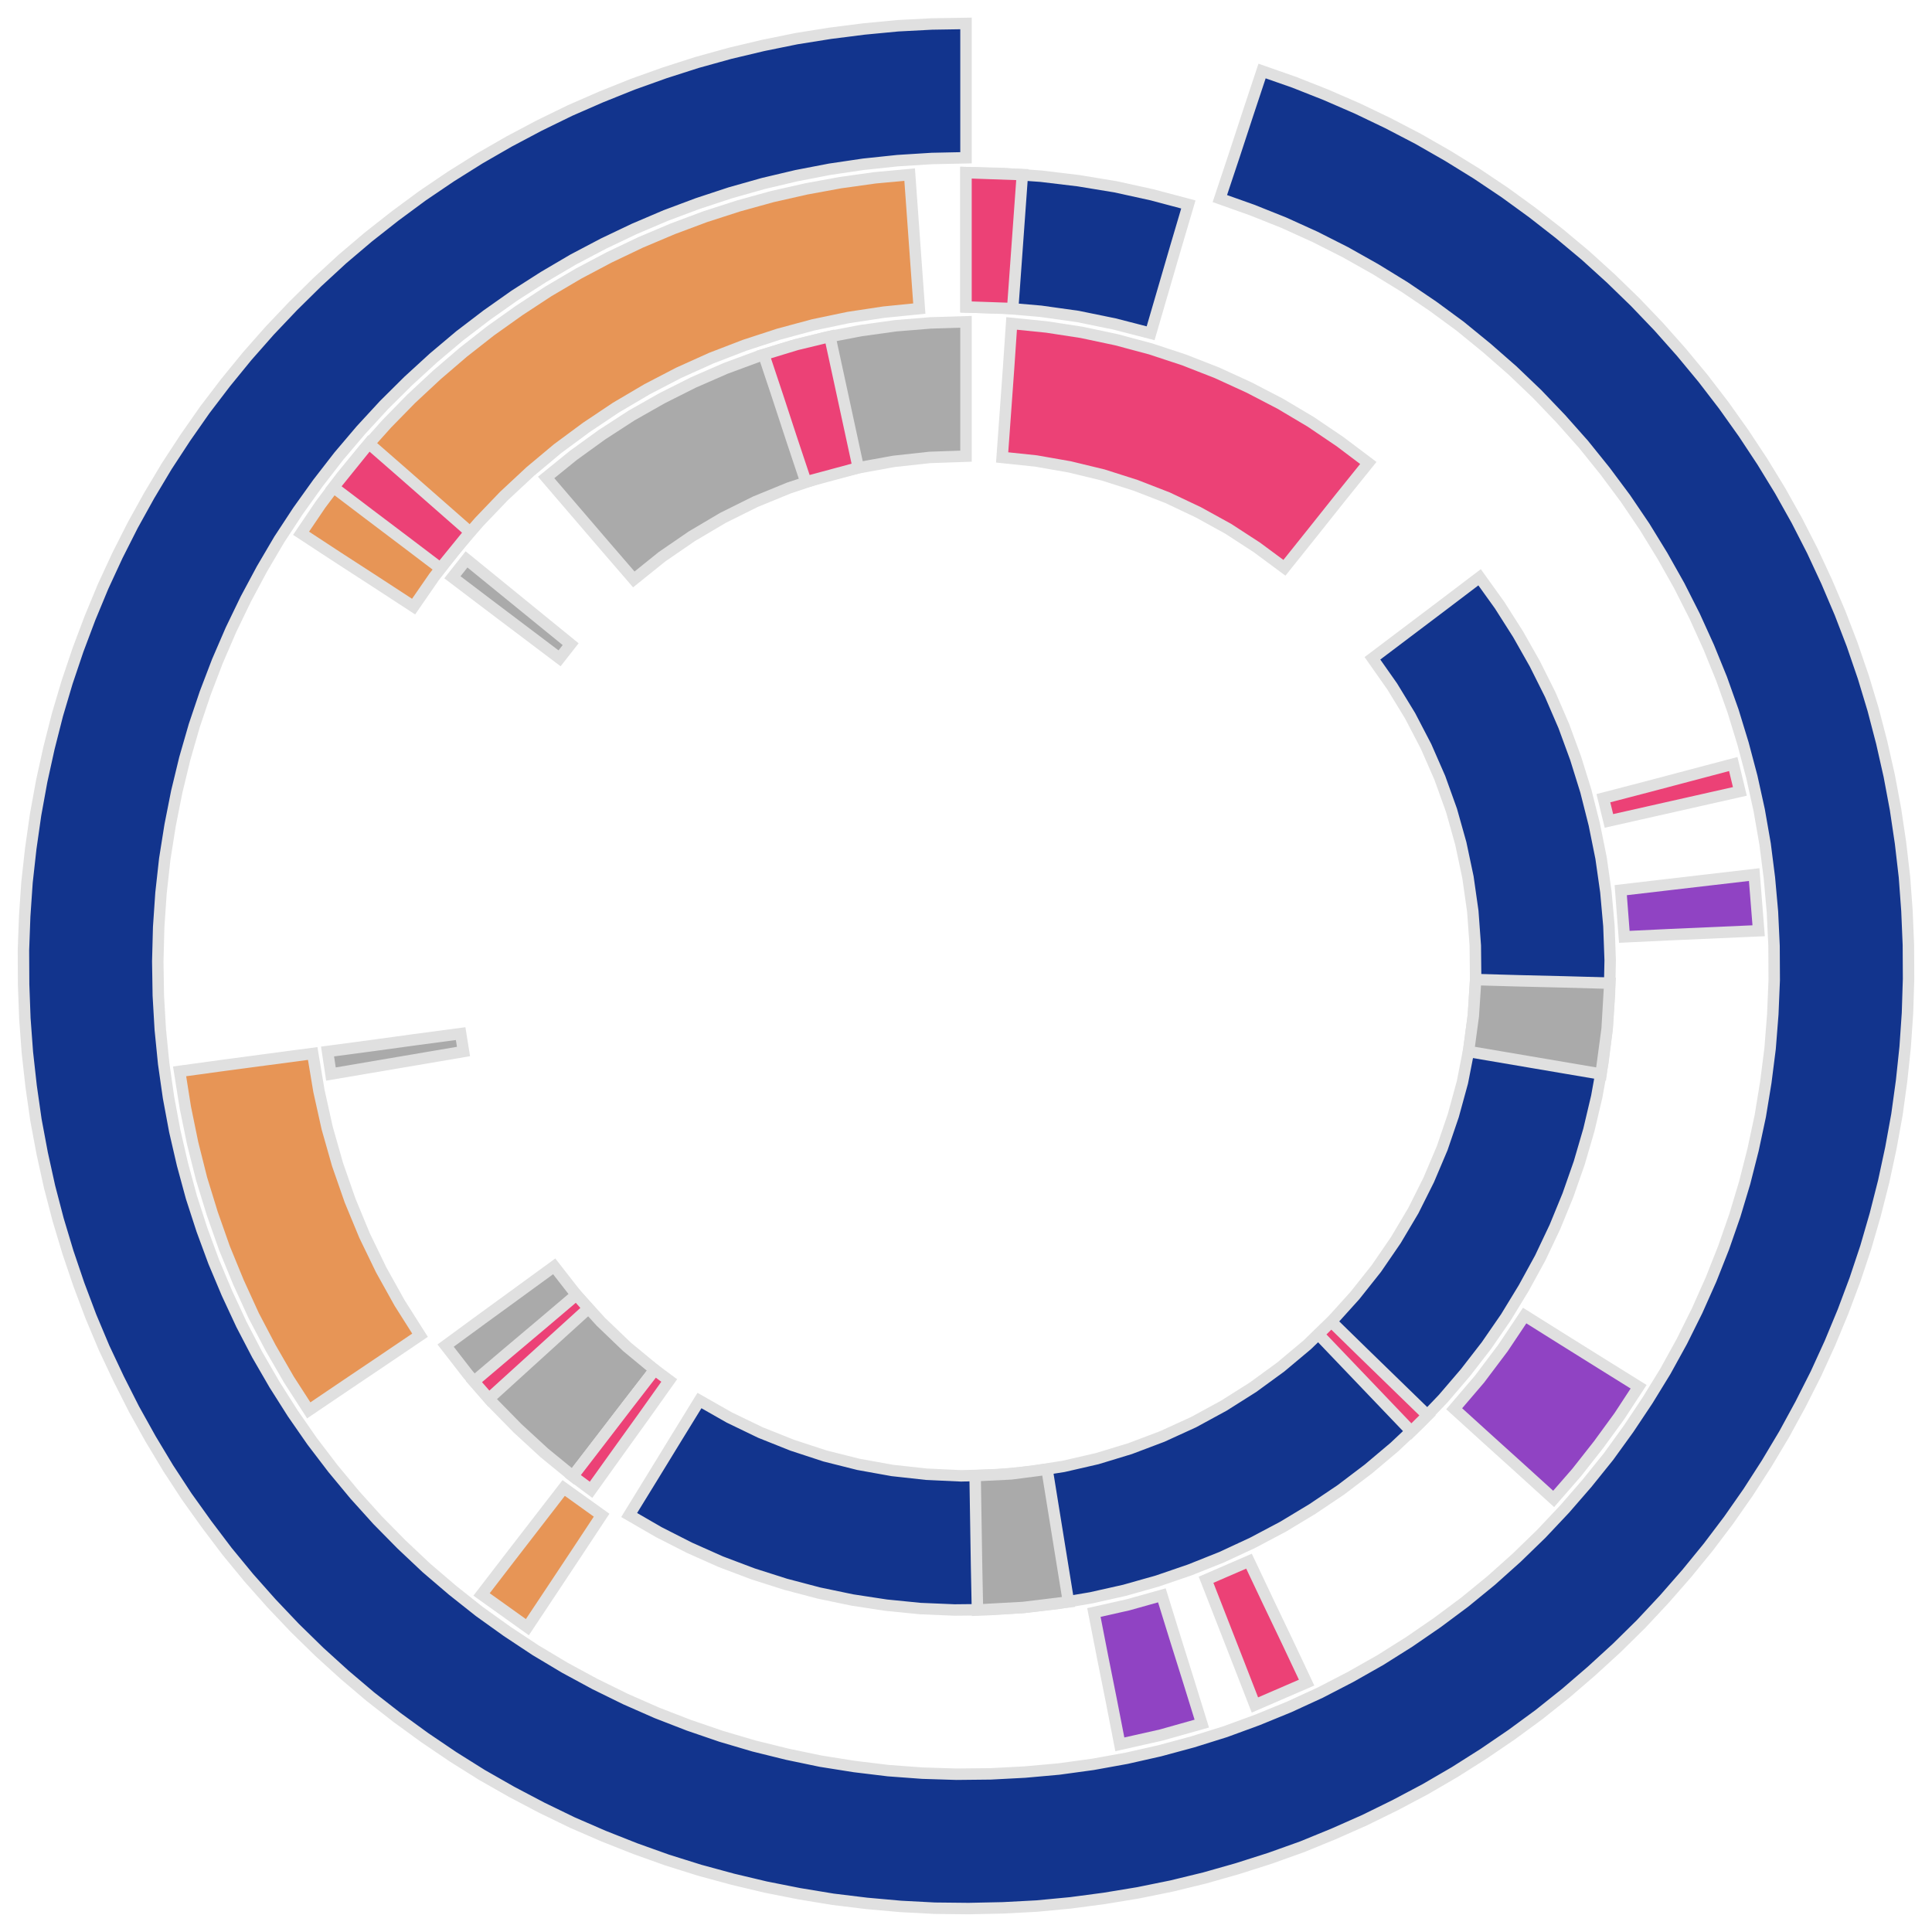
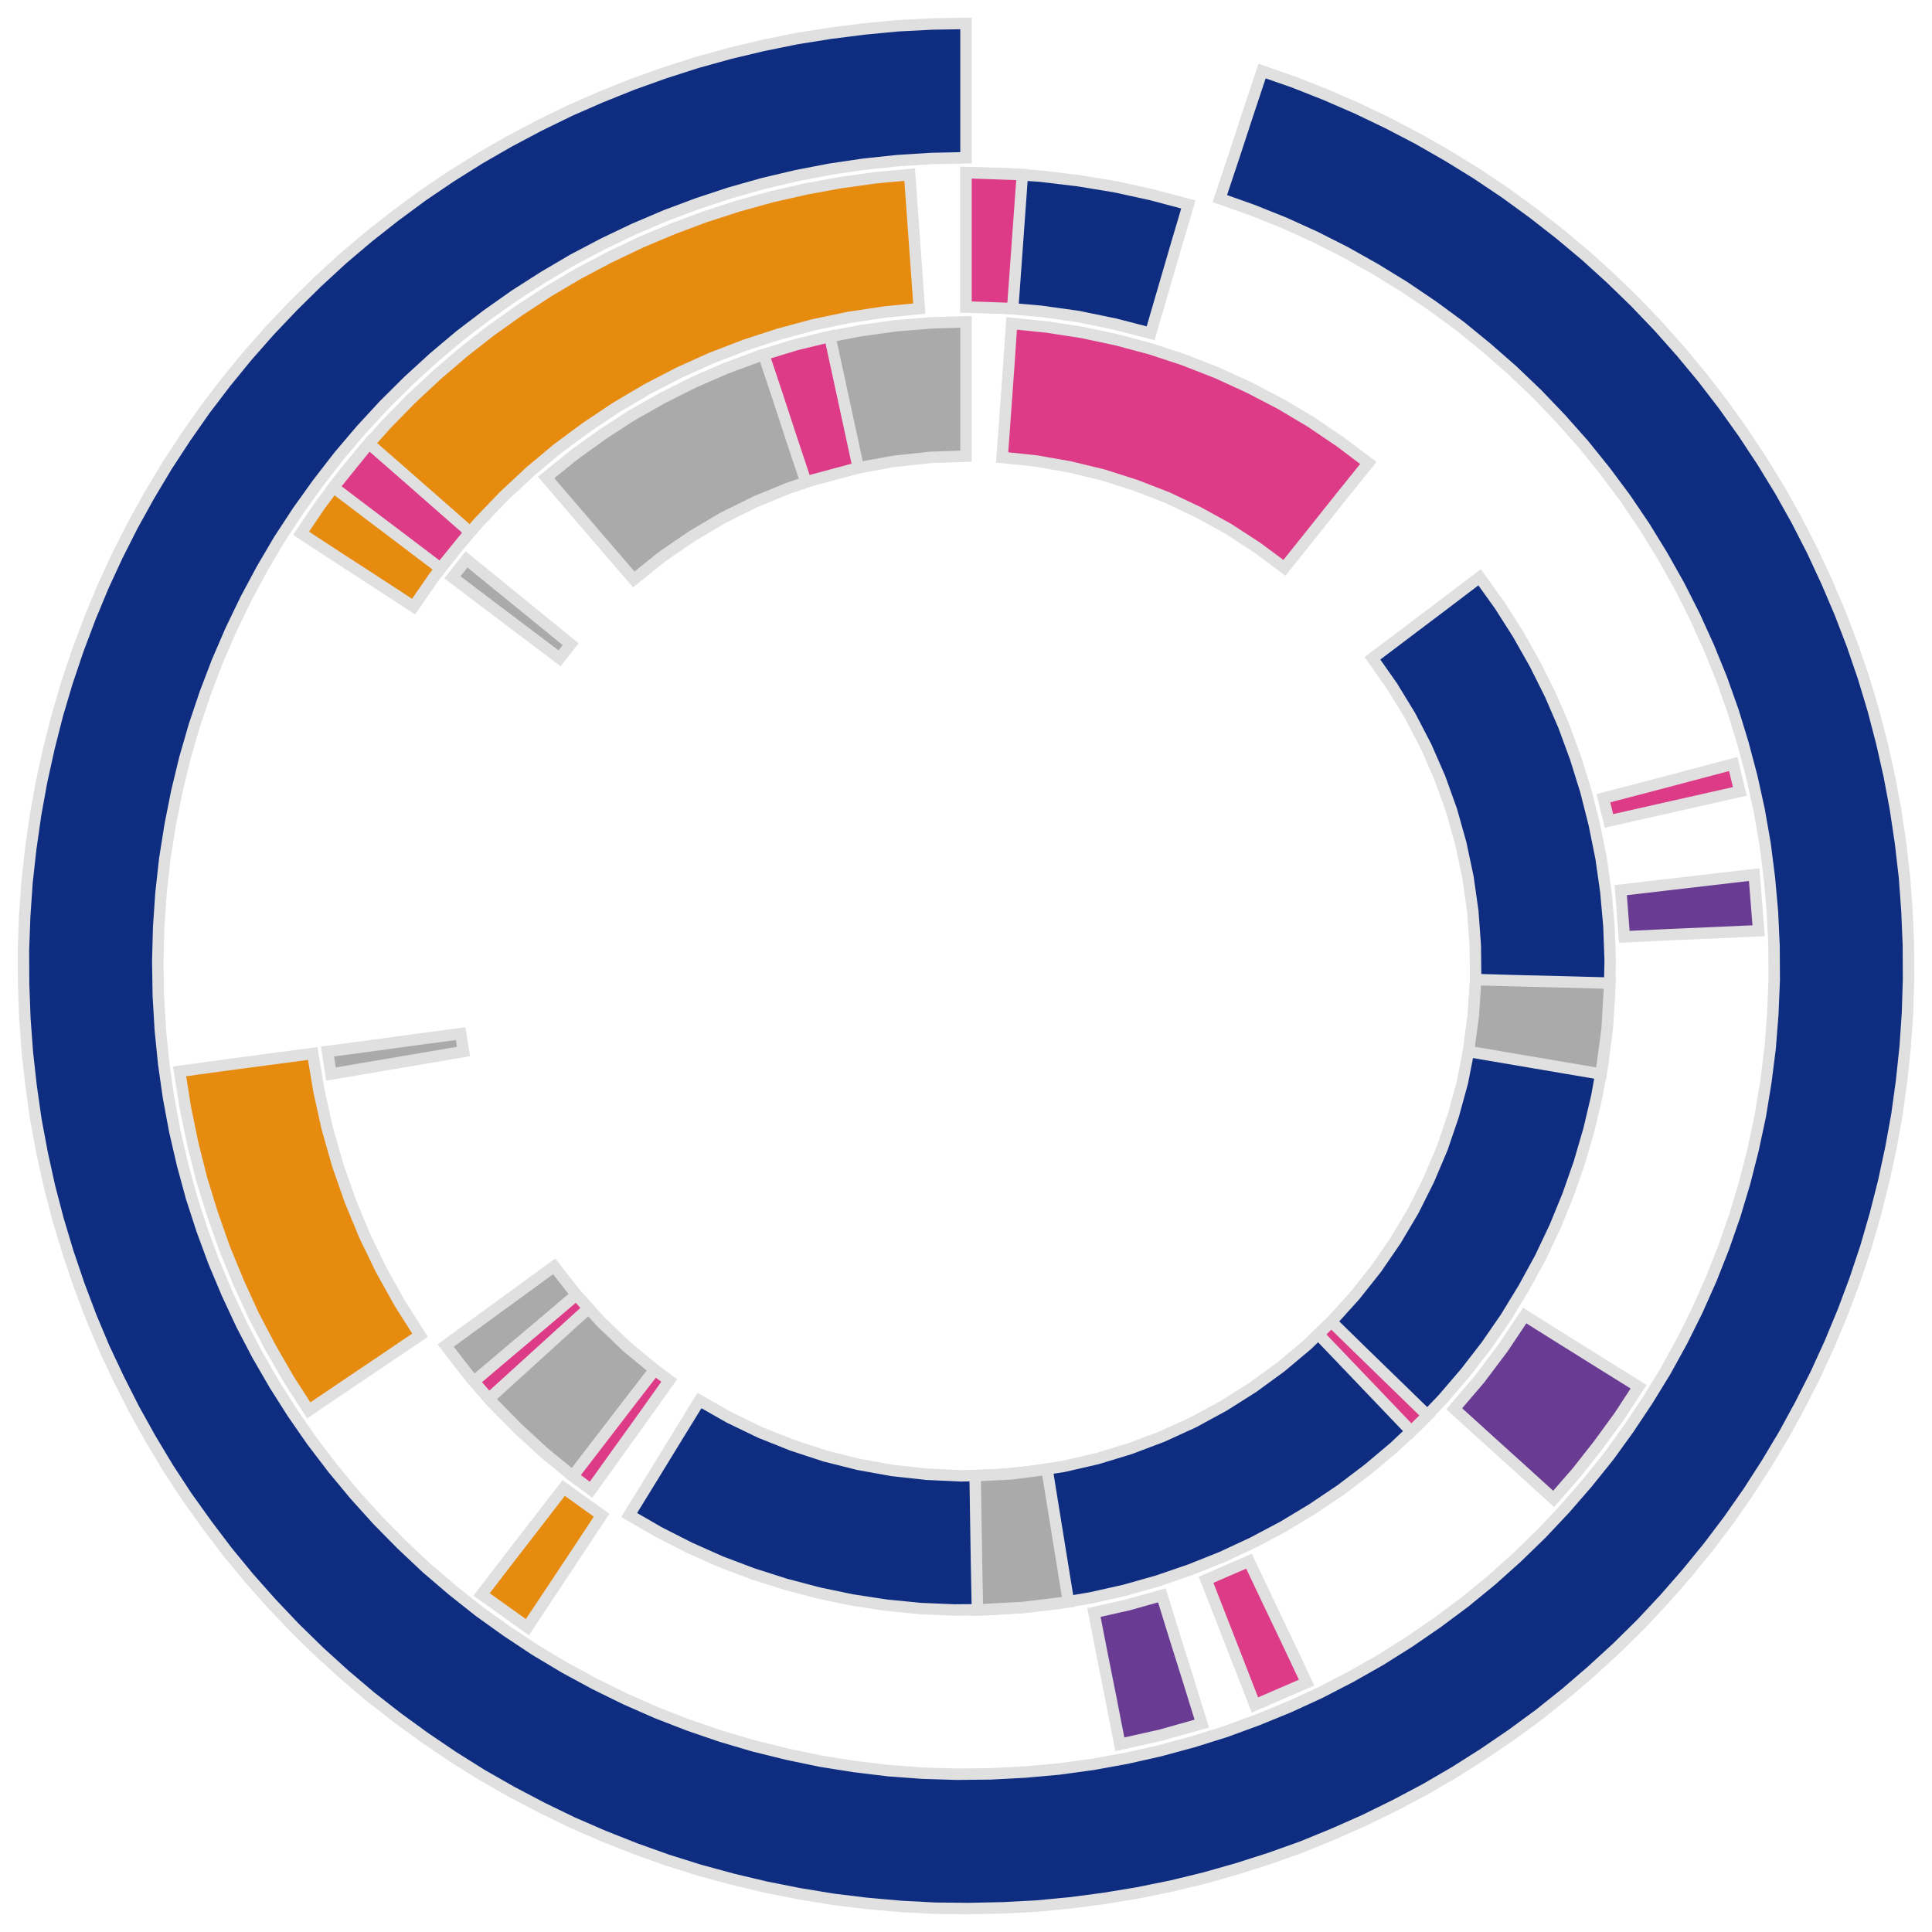
<svg xmlns="http://www.w3.org/2000/svg" class="svglite" width="108.00pt" height="108.00pt" viewBox="0 0 108.00 108.00">
  <defs>
    <style type="text/css">
    .svglite line, .svglite polyline, .svglite polygon, .svglite path, .svglite rect, .svglite circle {
      fill: none;
      stroke: #000000;
      stroke-linecap: round;
      stroke-linejoin: round;
      stroke-miterlimit: 10.00;
    }
    .svglite text {
      white-space: pre;
    }
  </style>
  </defs>
  <rect width="100%" height="100%" style="stroke: none; fill: none;" />
  <defs>
    <clipPath id="cpMC4wMHwxMDguMDB8MC4wMHwxMDguMDA=">
      <rect x="0.00" y="0.00" width="108.00" height="108.00" />
    </clipPath>
  </defs>
  <g clip-path="url(#cpMC4wMHwxMDguMDB8MC4wMHwxMDguMDA=)">
-     <polygon points="54.00,8.82 54.00,6.31 54.00,3.81 54.00,1.31 52.10,1.34 50.19,1.44 48.30,1.62 46.41,1.86 44.53,2.16 42.66,2.54 40.81,2.98 38.97,3.49 37.16,4.07 35.37,4.71 33.60,5.42 31.86,6.18 30.14,7.02 28.46,7.91 26.81,8.86 25.20,9.87 23.62,10.94 22.09,12.07 20.59,13.25 19.14,14.48 17.74,15.77 16.38,17.11 15.07,18.49 13.81,19.92 12.61,21.39 11.45,22.91 10.36,24.47 9.32,26.06 8.34,27.70 7.42,29.36 6.56,31.06 5.76,32.79 5.03,34.55 4.36,36.33 3.75,38.14 3.21,39.96 2.74,41.81 2.33,43.67 1.99,45.54 1.72,47.43 1.51,49.32 1.38,51.22 1.31,53.12 1.32,55.03 1.39,56.93 1.53,58.83 1.74,60.72 2.01,62.61 2.36,64.48 2.77,66.34 3.25,68.18 3.80,70.01 4.41,71.81 5.08,73.59 5.82,75.35 6.63,77.07 7.49,78.77 8.42,80.44 9.40,82.07 10.44,83.66 11.55,85.21 12.70,86.73 13.91,88.20 15.17,89.62 16.48,91.00 17.85,92.34 19.26,93.62 20.71,94.85 22.21,96.02 23.75,97.14 25.33,98.21 26.94,99.22 28.59,100.16 30.28,101.05 31.99,101.88 33.74,102.64 35.51,103.34 37.30,103.98 39.12,104.55 40.96,105.05 42.81,105.49 44.68,105.86 46.56,106.17 48.45,106.40 50.35,106.57 52.25,106.67 54.15,106.69 56.06,106.65 57.96,106.55 59.85,106.37 61.74,106.12 63.62,105.81 65.49,105.43 67.34,104.98 69.17,104.46 70.99,103.88 72.78,103.24 74.54,102.52 76.28,101.75 77.99,100.91 79.67,100.02 81.32,99.06 82.93,98.04 84.50,96.97 86.04,95.84 87.53,94.65 88.97,93.41 90.38,92.12 91.73,90.79 93.03,89.40 94.29,87.96 95.49,86.49 96.64,84.97 97.73,83.41 98.76,81.81 99.74,80.17 100.65,78.50 101.51,76.80 102.30,75.07 103.03,73.31 103.70,71.52 104.30,69.72 104.83,67.89 105.30,66.04 105.70,64.18 106.04,62.31 106.30,60.42 106.50,58.53 106.63,56.63 106.69,54.72 106.68,52.82 106.60,50.92 106.46,49.02 106.24,47.12 105.96,45.24 105.61,43.37 105.19,41.51 104.71,39.67 104.16,37.85 103.54,36.04 102.86,34.27 102.11,32.51 101.31,30.79 100.44,29.09 99.51,27.43 98.52,25.81 97.47,24.22 96.36,22.66 95.20,21.15 93.99,19.69 92.72,18.26 91.41,16.89 90.04,15.56 88.63,14.28 87.17,13.06 85.67,11.89 84.13,10.77 82.55,9.71 80.93,8.71 79.27,7.76 77.58,6.88 75.87,6.06 74.12,5.30 72.35,4.60 70.55,3.97 69.76,6.35 68.98,8.73 68.19,11.10 69.99,11.74 71.77,12.45 73.51,13.24 75.21,14.10 76.88,15.04 78.51,16.04 80.09,17.11 81.63,18.24 83.11,19.45 84.55,20.71 85.93,22.03 87.25,23.41 88.52,24.84 89.72,26.33 90.86,27.86 91.93,29.44 92.93,31.07 93.87,32.74 94.73,34.44 95.52,36.18 96.24,37.95 96.88,39.75 97.44,41.58 97.93,43.43 98.34,45.29 98.67,47.18 98.91,49.07 99.08,50.97 99.17,52.88 99.18,54.79 99.10,56.70 98.95,58.61 98.71,60.50 98.40,62.39 98.00,64.26 97.53,66.11 96.98,67.94 96.35,69.75 95.65,71.52 94.87,73.27 94.02,74.98 93.10,76.65 92.10,78.28 91.04,79.87 89.92,81.42 88.72,82.91 87.47,84.35 86.16,85.74 84.79,87.07 83.36,88.35 81.88,89.56 80.35,90.70 78.78,91.78 77.16,92.80 75.50,93.74 73.80,94.62 72.06,95.42 70.30,96.14 68.50,96.80 66.68,97.37 64.83,97.87 62.97,98.29 61.09,98.63 59.19,98.89 57.29,99.06 55.38,99.16 53.47,99.18 51.56,99.12 49.66,98.98 47.76,98.75 45.87,98.45 44.00,98.06 42.14,97.60 40.31,97.06 38.50,96.44 36.72,95.75 34.97,94.98 33.26,94.14 31.58,93.23 29.94,92.25 28.34,91.19 26.79,90.08 25.29,88.89 23.84,87.65 22.45,86.34 21.11,84.98 19.83,83.56 18.61,82.09 17.45,80.57 16.36,79.00 15.34,77.39 14.38,75.73 13.50,74.04 12.69,72.30 11.95,70.54 11.29,68.75 10.70,66.93 10.20,65.09 9.77,63.23 9.42,61.35 9.15,59.46 8.96,57.55 8.85,55.65 8.82,53.74 8.87,51.83 9.00,49.92 9.21,48.02 9.51,46.13 9.88,44.26 10.33,42.40 10.86,40.56 11.47,38.75 12.15,36.97 12.91,35.21 13.74,33.49 14.64,31.81 15.61,30.16 16.66,28.56 17.77,27.01 18.94,25.50 20.18,24.04 21.47,22.64 22.83,21.29 24.24,20.00 25.70,18.77 27.22,17.61 28.78,16.51 30.39,15.48 32.04,14.51 33.73,13.62 35.45,12.80 37.21,12.05 39.00,11.38 40.82,10.78 42.66,10.26 44.52,9.82 46.39,9.46 48.28,9.18 50.18,8.98 52.09,8.86 54.00,8.82 " style="stroke-width: 0.64; stroke: #E0E0E0; stroke-linecap: butt; stroke-linejoin: miter; fill: #12348D;" />
-     <polygon points="39.10,78.29 37.79,80.42 36.48,82.56 35.17,84.69 36.83,85.65 38.54,86.52 40.29,87.30 42.09,87.98 43.91,88.56 45.77,89.05 47.64,89.44 49.54,89.73 51.45,89.92 53.36,90.00 55.28,89.98 57.19,89.86 59.10,89.64 60.99,89.32 62.86,88.90 64.70,88.38 66.51,87.76 68.29,87.05 70.03,86.24 71.73,85.34 73.37,84.35 74.96,83.28 76.49,82.12 77.95,80.89 79.35,79.57 80.67,78.19 81.92,76.73 83.09,75.22 84.18,73.64 85.18,72.00 86.10,70.32 86.92,68.59 87.65,66.81 88.28,65.01 88.82,63.16 89.26,61.30 89.60,59.41 89.84,57.51 89.97,55.60 90.01,53.68 89.94,51.76 89.77,49.86 89.50,47.96 89.12,46.08 88.65,44.22 88.08,42.39 87.42,40.59 86.66,38.83 85.80,37.11 84.86,35.45 83.83,33.83 82.71,32.27 80.72,33.78 78.72,35.29 76.72,36.80 77.83,38.38 78.83,40.02 79.72,41.73 80.49,43.49 81.14,45.30 81.66,47.15 82.06,49.04 82.33,50.94 82.47,52.86 82.49,54.78 82.37,56.70 82.12,58.61 81.75,60.50 81.24,62.36 80.62,64.18 79.87,65.95 79.01,67.67 78.03,69.32 76.94,70.91 75.74,72.42 74.45,73.85 73.07,75.18 71.59,76.42 70.04,77.55 68.41,78.58 66.72,79.50 64.97,80.30 63.17,80.98 61.33,81.54 59.46,81.97 57.56,82.27 55.64,82.45 53.72,82.50 51.79,82.41 49.88,82.20 47.99,81.86 46.12,81.39 44.29,80.79 42.51,80.08 40.77,79.24 39.10,78.29 " style="stroke-width: 0.64; stroke: #E0E0E0; stroke-linecap: butt; stroke-linejoin: miter; fill: #12348D;" />
-     <polygon points="31.51,83.18 29.98,85.16 28.45,87.14 26.92,89.13 29.48,90.96 30.87,88.87 32.25,86.79 33.63,84.70 31.51,83.18 " style="stroke-width: 0.64; stroke: #E0E0E0; stroke-linecap: butt; stroke-linejoin: miter; fill: #E79556;" />
-     <polygon points="17.48,58.89 15.00,59.22 12.52,59.55 10.04,59.89 10.36,61.91 10.77,63.91 11.27,65.90 11.87,67.85 12.55,69.78 13.33,71.68 14.18,73.54 15.13,75.35 16.15,77.12 17.26,78.84 19.33,77.44 21.41,76.04 23.48,74.64 22.34,72.84 21.31,70.99 20.38,69.07 19.57,67.11 18.87,65.10 18.29,63.06 17.83,60.99 17.48,58.89 " style="stroke-width: 0.64; stroke: #E0E0E0; stroke-linecap: butt; stroke-linejoin: miter; fill: #E79556;" />
-     <polygon points="51.39,17.25 51.21,14.76 51.03,12.26 50.85,9.76 48.91,9.94 46.98,10.21 45.07,10.56 43.17,10.99 41.29,11.51 39.43,12.11 37.61,12.79 35.81,13.55 34.05,14.39 32.33,15.30 30.65,16.29 29.02,17.36 27.43,18.49 25.90,19.69 24.42,20.96 22.99,22.29 21.63,23.68 20.33,25.13 19.09,26.64 17.92,28.20 16.83,29.81 18.92,31.18 21.02,32.54 23.12,33.91 24.26,32.26 25.48,30.68 26.79,29.17 28.17,27.73 29.64,26.36 31.17,25.08 32.78,23.89 34.44,22.78 36.17,21.76 37.94,20.84 39.76,20.02 41.63,19.30 43.53,18.68 45.46,18.16 47.42,17.75 49.40,17.45 51.39,17.25 " style="stroke-width: 0.64; stroke: #E0E0E0; stroke-linecap: butt; stroke-linejoin: miter; fill: #E79556;" />
+     <polygon points="54.00,8.82 54.00,6.31 54.00,3.81 54.00,1.31 52.10,1.34 50.19,1.44 48.30,1.62 46.41,1.86 44.53,2.16 42.66,2.54 40.81,2.98 38.97,3.49 37.16,4.07 35.37,4.71 33.60,5.42 31.86,6.18 30.14,7.02 28.46,7.91 26.81,8.86 25.20,9.87 23.62,10.94 22.09,12.07 20.59,13.25 19.14,14.48 17.74,15.77 16.38,17.11 15.07,18.49 13.81,19.92 12.61,21.39 11.45,22.91 10.36,24.47 9.32,26.06 8.34,27.70 7.42,29.36 6.56,31.06 5.76,32.79 5.03,34.55 4.36,36.33 3.75,38.14 3.21,39.96 2.74,41.81 2.33,43.67 1.99,45.54 1.72,47.43 1.51,49.32 1.38,51.22 1.31,53.12 1.32,55.03 1.39,56.93 1.53,58.83 1.74,60.72 2.01,62.61 2.36,64.48 2.77,66.34 3.25,68.18 3.80,70.01 4.41,71.81 5.08,73.59 5.82,75.35 6.63,77.07 7.49,78.77 8.42,80.44 9.40,82.07 10.44,83.66 11.55,85.21 12.70,86.73 13.91,88.20 15.17,89.62 16.48,91.00 17.85,92.34 19.26,93.62 20.71,94.85 22.21,96.02 23.75,97.14 25.33,98.21 26.94,99.22 28.59,100.16 30.28,101.05 31.99,101.88 33.74,102.64 35.51,103.34 37.30,103.98 39.12,104.55 40.96,105.05 42.81,105.49 44.68,105.86 46.56,106.17 48.45,106.40 50.35,106.57 52.25,106.67 54.15,106.69 56.06,106.65 57.96,106.55 59.85,106.37 61.74,106.12 63.62,105.81 65.49,105.43 67.34,104.98 69.17,104.46 70.99,103.88 72.78,103.24 74.54,102.52 76.28,101.75 77.99,100.91 79.67,100.02 81.32,99.06 82.93,98.04 84.50,96.97 86.04,95.84 87.53,94.65 88.97,93.41 90.38,92.12 91.73,90.79 93.03,89.40 94.29,87.96 95.49,86.49 96.64,84.97 97.73,83.41 98.76,81.81 99.74,80.17 100.65,78.50 101.51,76.80 102.30,75.07 103.03,73.31 103.70,71.52 104.30,69.72 104.83,67.89 105.30,66.04 105.70,64.18 106.04,62.31 106.30,60.42 106.50,58.53 106.63,56.63 106.69,54.72 106.68,52.82 106.60,50.92 106.46,49.02 106.24,47.12 105.96,45.24 105.61,43.37 105.19,41.51 104.71,39.67 104.16,37.85 103.54,36.04 102.86,34.27 102.11,32.51 101.31,30.79 100.44,29.09 99.51,27.43 98.52,25.81 97.47,24.22 96.36,22.66 95.20,21.15 93.99,19.69 92.72,18.26 91.41,16.89 90.04,15.56 88.63,14.28 87.17,13.06 85.67,11.89 84.13,10.77 82.55,9.71 80.93,8.71 79.27,7.76 77.58,6.88 75.87,6.06 74.12,5.30 72.35,4.60 70.55,3.97 69.76,6.35 68.98,8.73 68.19,11.10 69.99,11.74 71.77,12.45 73.51,13.24 75.21,14.10 76.88,15.04 78.51,16.04 80.09,17.11 81.63,18.24 83.11,19.45 84.55,20.71 85.93,22.03 87.25,23.41 88.52,24.84 89.72,26.33 90.86,27.86 91.93,29.44 92.93,31.07 93.87,32.74 94.73,34.44 95.52,36.18 96.24,37.95 96.88,39.75 97.44,41.58 97.93,43.43 98.34,45.29 98.67,47.18 98.91,49.07 99.08,50.97 99.17,52.88 99.18,54.79 99.10,56.70 98.95,58.61 98.71,60.50 98.40,62.39 98.00,64.26 97.53,66.11 96.98,67.94 96.35,69.75 95.65,71.52 94.87,73.27 94.02,74.98 93.10,76.65 92.10,78.28 91.04,79.87 89.92,81.42 88.72,82.91 87.47,84.35 86.16,85.74 84.79,87.07 83.36,88.35 81.88,89.56 80.35,90.70 78.78,91.78 77.16,92.80 75.50,93.74 73.80,94.62 72.06,95.42 70.30,96.14 68.50,96.80 66.68,97.37 64.83,97.87 62.97,98.29 61.09,98.63 59.19,98.89 57.29,99.06 55.38,99.16 53.47,99.18 51.56,99.12 49.66,98.98 47.76,98.75 45.87,98.45 44.00,98.06 42.14,97.60 40.31,97.06 38.50,96.44 36.72,95.75 34.97,94.98 33.26,94.14 31.58,93.23 29.94,92.25 28.34,91.19 26.79,90.08 25.29,88.89 23.84,87.65 22.45,86.34 21.11,84.98 19.83,83.56 18.61,82.09 17.45,80.57 16.36,79.00 15.34,77.39 14.38,75.73 13.50,74.04 12.69,72.30 11.95,70.54 11.29,68.75 10.70,66.93 10.20,65.09 9.77,63.23 9.42,61.35 9.15,59.46 8.96,57.55 8.85,55.65 8.82,53.74 8.87,51.83 9.00,49.92 9.21,48.02 9.51,46.13 9.88,44.26 10.33,42.40 10.86,40.56 11.47,38.75 12.15,36.97 12.91,35.21 13.74,33.49 14.64,31.81 15.61,30.16 16.66,28.56 17.77,27.01 18.94,25.50 20.18,24.04 21.47,22.64 22.83,21.29 24.24,20.00 25.70,18.77 27.22,17.61 28.78,16.51 30.39,15.48 32.04,14.51 33.73,13.62 35.45,12.80 37.21,12.05 39.00,11.38 40.82,10.78 42.66,10.26 44.52,9.82 46.39,9.46 48.28,9.18 50.18,8.98 52.09,8.86 54.00,8.82 " style="stroke-width: 0.64; stroke: #E0E0E0; stroke-linecap: butt; stroke-linejoin: miter; fill: #0E2D81;" />
+     <polygon points="39.10,78.29 37.79,80.42 36.48,82.56 35.17,84.69 36.83,85.65 38.54,86.52 40.29,87.30 42.09,87.98 43.91,88.56 45.77,89.05 47.64,89.44 49.54,89.73 51.45,89.92 53.36,90.00 55.28,89.98 57.19,89.86 59.10,89.64 60.99,89.32 62.86,88.90 64.70,88.38 66.51,87.76 68.29,87.05 70.03,86.24 71.73,85.34 73.37,84.35 74.96,83.28 76.49,82.12 77.95,80.89 79.35,79.57 80.67,78.19 81.92,76.73 83.09,75.22 84.18,73.64 85.18,72.00 86.10,70.32 86.92,68.59 87.65,66.81 88.28,65.01 88.82,63.16 89.26,61.30 89.60,59.41 89.84,57.51 89.97,55.60 90.01,53.68 89.94,51.76 89.77,49.86 89.50,47.96 89.12,46.08 88.65,44.22 88.08,42.39 87.42,40.59 86.66,38.83 85.80,37.11 84.86,35.45 83.83,33.83 82.71,32.27 80.72,33.78 78.72,35.29 76.72,36.80 77.83,38.38 78.83,40.02 79.72,41.73 80.49,43.49 81.14,45.30 81.66,47.15 82.06,49.04 82.33,50.94 82.47,52.86 82.49,54.78 82.37,56.70 82.12,58.61 81.75,60.50 81.24,62.36 80.62,64.18 79.87,65.95 79.01,67.67 78.03,69.32 76.94,70.91 75.74,72.42 74.45,73.85 73.07,75.18 71.59,76.42 70.04,77.55 68.41,78.58 66.72,79.50 64.97,80.30 63.17,80.98 61.33,81.54 59.46,81.97 57.56,82.27 55.64,82.45 53.72,82.50 51.79,82.41 49.88,82.20 47.99,81.86 46.12,81.39 44.29,80.79 42.51,80.08 40.77,79.24 39.10,78.29 " style="stroke-width: 0.64; stroke: #E0E0E0; stroke-linecap: butt; stroke-linejoin: miter; fill: #0E2D81;" />
+     <polygon points="31.51,83.18 29.98,85.16 28.45,87.14 26.92,89.13 29.48,90.96 30.87,88.87 32.25,86.79 33.63,84.70 31.51,83.18 " style="stroke-width: 0.64; stroke: #E0E0E0; stroke-linecap: butt; stroke-linejoin: miter; fill: #E78B0E;" />
+     <polygon points="17.48,58.89 15.00,59.22 12.52,59.55 10.04,59.89 10.36,61.91 10.77,63.91 11.27,65.90 11.87,67.85 12.55,69.78 13.33,71.68 14.18,73.54 15.13,75.35 16.15,77.12 17.26,78.84 19.33,77.44 21.41,76.04 23.48,74.64 22.34,72.84 21.31,70.99 20.38,69.07 19.57,67.11 18.87,65.10 18.29,63.06 17.83,60.99 17.48,58.89 " style="stroke-width: 0.64; stroke: #E0E0E0; stroke-linecap: butt; stroke-linejoin: miter; fill: #E78B0E;" />
+     <polygon points="51.39,17.25 51.21,14.76 51.03,12.26 50.85,9.76 48.91,9.94 46.98,10.21 45.07,10.56 43.17,10.99 41.29,11.51 39.43,12.11 37.61,12.79 35.81,13.55 34.05,14.39 32.33,15.30 30.65,16.29 29.02,17.36 27.43,18.49 25.90,19.69 24.42,20.96 22.99,22.29 21.63,23.68 20.33,25.13 19.09,26.64 17.92,28.20 16.83,29.81 18.92,31.18 21.02,32.54 23.12,33.91 24.26,32.26 25.48,30.68 26.79,29.17 28.17,27.73 29.64,26.36 31.17,25.08 32.78,23.89 34.44,22.78 36.17,21.76 37.94,20.84 39.76,20.02 41.63,19.30 43.53,18.68 45.46,18.16 47.42,17.75 49.40,17.45 51.39,17.25 " style="stroke-width: 0.64; stroke: #E0E0E0; stroke-linecap: butt; stroke-linejoin: miter; fill: #E78B0E;" />
    <polygon points="82.09,58.78 84.56,59.20 87.03,59.62 89.50,60.04 89.84,57.51 89.99,54.96 87.49,54.89 84.99,54.83 82.49,54.76 82.36,56.78 82.09,58.78 " style="stroke-width: 0.64; stroke: #E0E0E0; stroke-linecap: butt; stroke-linejoin: miter; fill: #AAAAAA;" />
    <polygon points="54.51,82.49 54.55,85.00 54.59,87.50 54.64,90.00 57.19,89.86 59.73,89.55 59.33,87.08 58.93,84.61 58.53,82.13 56.53,82.39 54.51,82.49 " style="stroke-width: 0.64; stroke: #E0E0E0; stroke-linecap: butt; stroke-linejoin: miter; fill: #AAAAAA;" />
    <polygon points="30.98,70.79 28.95,72.27 26.93,73.74 24.91,75.22 26.16,76.83 27.50,78.38 28.93,79.84 30.43,81.22 32.02,82.52 33.55,80.53 35.07,78.55 36.60,76.57 35.04,75.28 33.58,73.88 32.22,72.38 30.98,70.79 " style="stroke-width: 0.64; stroke: #E0E0E0; stroke-linecap: butt; stroke-linejoin: miter; fill: #AAAAAA;" />
    <polygon points="25.75,57.78 23.27,58.11 20.79,58.45 18.31,58.78 18.50,60.04 20.97,59.62 23.44,59.20 25.91,58.78 25.75,57.78 " style="stroke-width: 0.64; stroke: #E0E0E0; stroke-linecap: butt; stroke-linejoin: miter; fill: #AAAAAA;" />
    <polygon points="31.90,36.01 29.96,34.43 28.02,32.85 26.08,31.27 25.29,32.27 27.28,33.78 29.28,35.29 31.28,36.80 31.90,36.01 " style="stroke-width: 0.64; stroke: #E0E0E0; stroke-linecap: butt; stroke-linejoin: miter; fill: #AAAAAA;" />
    <polygon points="54.00,25.50 54.00,23.00 54.00,20.50 54.00,17.99 52.03,18.05 50.07,18.21 48.13,18.48 46.20,18.85 44.29,19.33 42.41,19.91 40.57,20.59 38.76,21.38 37.01,22.26 35.30,23.23 33.65,24.30 32.06,25.45 30.53,26.69 32.16,28.59 33.79,30.49 35.43,32.39 37.01,31.12 38.67,29.98 40.41,28.95 42.22,28.05 44.10,27.28 46.02,26.64 47.98,26.15 49.97,25.79 51.98,25.57 54.00,25.50 " style="stroke-width: 0.64; stroke: #E0E0E0; stroke-linecap: butt; stroke-linejoin: miter; fill: #AAAAAA;" />
-     <polygon points="71.80,31.74 73.36,29.79 74.92,27.83 76.49,25.88 74.91,24.69 73.27,23.58 71.57,22.57 69.82,21.66 68.03,20.84 66.19,20.12 64.31,19.50 62.40,18.99 60.47,18.58 58.52,18.28 56.55,18.08 56.38,20.58 56.20,23.08 56.02,25.57 57.92,25.77 59.80,26.10 61.66,26.55 63.48,27.13 65.26,27.82 66.99,28.64 68.66,29.56 70.26,30.60 71.80,31.74 " style="stroke-width: 0.64; stroke: #E0E0E0; stroke-linecap: butt; stroke-linejoin: miter; fill: #EC4176;" />
-     <polygon points="73.70,74.59 75.43,76.40 77.16,78.21 78.89,80.02 79.80,79.12 78.00,77.37 76.21,75.63 74.42,73.88 73.70,74.59 " style="stroke-width: 0.64; stroke: #E0E0E0; stroke-linecap: butt; stroke-linejoin: miter; fill: #EC4176;" />
-     <polygon points="90.80,52.37 93.31,52.25 95.81,52.14 98.31,52.03 98.06,48.89 95.57,49.18 93.08,49.47 90.60,49.76 90.80,52.37 " style="stroke-width: 0.64; stroke: #E0E0E0; stroke-linecap: butt; stroke-linejoin: miter; fill: #9043C3;" />
-     <polygon points="81.29,78.75 83.14,80.43 85.00,82.11 86.85,83.79 88.14,82.31 89.36,80.76 90.52,79.17 91.60,77.52 89.48,76.20 87.35,74.87 85.23,73.54 84.02,75.35 82.71,77.09 81.29,78.75 " style="stroke-width: 0.64; stroke: #E0E0E0; stroke-linecap: butt; stroke-linejoin: miter; fill: #9043C3;" />
-     <polygon points="61.15,90.14 61.63,92.60 62.12,95.05 62.60,97.51 64.91,96.99 67.18,96.35 66.44,93.96 65.69,91.57 64.95,89.18 63.06,89.71 61.15,90.14 " style="stroke-width: 0.64; stroke: #E0E0E0; stroke-linecap: butt; stroke-linejoin: miter; fill: #9043C3;" />
-     <polygon points="64.32,18.63 65.02,16.23 65.72,13.83 66.43,11.43 64.40,10.89 62.35,10.44 60.28,10.10 58.19,9.85 56.10,9.70 54.00,9.65 54.00,12.15 54.00,14.66 54.00,17.16 56.09,17.22 58.18,17.40 60.25,17.69 62.30,18.11 64.32,18.63 " style="stroke-width: 0.64; stroke: #E0E0E0; stroke-linecap: butt; stroke-linejoin: miter; fill: #12348D;" />
-     <polygon points="56.61,17.25 56.79,14.76 56.97,12.26 57.15,9.76 54.00,9.65 54.00,12.15 54.00,14.66 54.00,17.16 56.61,17.25 " style="stroke-width: 0.64; stroke: #E0E0E0; stroke-linecap: butt; stroke-linejoin: miter; fill: #EC4176;" />
-     <polygon points="89.94,45.89 92.38,45.34 94.82,44.79 97.26,44.24 96.89,42.71 94.47,43.35 92.05,43.99 89.63,44.62 89.94,45.89 " style="stroke-width: 0.64; stroke: #E0E0E0; stroke-linecap: butt; stroke-linejoin: miter; fill: #EC4176;" />
-     <polygon points="67.42,88.31 68.33,90.64 69.24,92.97 70.15,95.31 73.04,94.06 71.97,91.79 70.89,89.53 69.82,87.27 67.42,88.31 " style="stroke-width: 0.64; stroke: #E0E0E0; stroke-linecap: butt; stroke-linejoin: miter; fill: #EC4176;" />
-     <polygon points="47.98,26.15 47.45,23.70 46.92,21.25 46.39,18.81 44.53,19.26 42.69,19.82 43.48,22.19 44.26,24.57 45.05,26.94 47.98,26.15 " style="stroke-width: 0.64; stroke: #E0E0E0; stroke-linecap: butt; stroke-linejoin: miter; fill: #EC4176;" />
-     <polygon points="36.60,76.57 35.07,78.55 33.55,80.53 32.02,82.52 33.04,83.28 34.50,81.24 35.96,79.21 37.41,77.17 36.60,76.57 " style="stroke-width: 0.64; stroke: #E0E0E0; stroke-linecap: butt; stroke-linejoin: miter; fill: #EC4176;" />
-     <polygon points="32.22,72.38 30.31,74.00 28.40,75.61 26.49,77.23 27.33,78.19 29.18,76.51 31.04,74.82 32.89,73.14 32.22,72.38 " style="stroke-width: 0.64; stroke: #E0E0E0; stroke-linecap: butt; stroke-linejoin: miter; fill: #EC4176;" />
-     <polygon points="26.27,29.74 24.39,28.09 22.51,26.44 20.62,24.79 18.64,27.24 20.63,28.75 22.63,30.26 24.62,31.77 26.27,29.74 " style="stroke-width: 0.64; stroke: #E0E0E0; stroke-linecap: butt; stroke-linejoin: miter; fill: #EC4176;" />
+     <polygon points="71.80,31.74 73.36,29.79 74.92,27.83 76.49,25.88 74.91,24.69 73.27,23.58 71.57,22.57 69.82,21.66 68.03,20.84 66.19,20.12 64.31,19.50 62.40,18.99 60.47,18.58 58.52,18.28 56.55,18.08 56.38,20.58 56.20,23.08 56.02,25.57 57.92,25.77 59.80,26.10 61.66,26.55 63.48,27.13 65.26,27.82 66.99,28.64 68.66,29.56 70.26,30.60 71.80,31.74 " style="stroke-width: 0.64; stroke: #E0E0E0; stroke-linecap: butt; stroke-linejoin: miter; fill: #DD3B87;" />
+     <polygon points="73.70,74.59 75.43,76.40 77.16,78.21 78.89,80.02 79.80,79.12 78.00,77.37 76.21,75.63 74.42,73.88 73.70,74.59 " style="stroke-width: 0.64; stroke: #E0E0E0; stroke-linecap: butt; stroke-linejoin: miter; fill: #DD3B87;" />
+     <polygon points="90.80,52.37 93.31,52.25 95.81,52.14 98.31,52.03 98.06,48.89 95.57,49.18 93.08,49.47 90.60,49.76 90.80,52.37 " style="stroke-width: 0.64; stroke: #E0E0E0; stroke-linecap: butt; stroke-linejoin: miter; fill: #6A3B93;" />
+     <polygon points="81.29,78.75 83.14,80.43 85.00,82.11 86.85,83.79 88.14,82.31 89.36,80.76 90.52,79.17 91.60,77.52 89.48,76.20 87.35,74.87 85.23,73.54 84.02,75.35 82.71,77.09 81.29,78.75 " style="stroke-width: 0.64; stroke: #E0E0E0; stroke-linecap: butt; stroke-linejoin: miter; fill: #6A3B93;" />
+     <polygon points="61.15,90.14 61.63,92.60 62.12,95.05 62.60,97.51 64.91,96.99 67.18,96.35 66.44,93.96 65.69,91.57 64.95,89.18 63.06,89.71 61.15,90.14 " style="stroke-width: 0.64; stroke: #E0E0E0; stroke-linecap: butt; stroke-linejoin: miter; fill: #6A3B93;" />
+     <polygon points="64.32,18.63 65.02,16.23 65.72,13.83 66.43,11.43 64.40,10.89 62.35,10.44 60.28,10.10 58.19,9.85 56.10,9.70 54.00,9.65 54.00,12.15 54.00,14.66 54.00,17.16 56.09,17.22 58.18,17.40 60.25,17.69 62.30,18.11 64.32,18.63 " style="stroke-width: 0.64; stroke: #E0E0E0; stroke-linecap: butt; stroke-linejoin: miter; fill: #0E2D81;" />
+     <polygon points="56.61,17.25 56.79,14.76 56.97,12.26 57.15,9.76 54.00,9.65 54.00,12.15 54.00,14.66 54.00,17.16 56.61,17.25 " style="stroke-width: 0.64; stroke: #E0E0E0; stroke-linecap: butt; stroke-linejoin: miter; fill: #DD3B87;" />
+     <polygon points="89.94,45.89 92.38,45.34 94.82,44.79 97.26,44.24 96.89,42.71 94.47,43.35 92.05,43.99 89.63,44.62 89.94,45.89 " style="stroke-width: 0.64; stroke: #E0E0E0; stroke-linecap: butt; stroke-linejoin: miter; fill: #DD3B87;" />
+     <polygon points="67.42,88.31 68.33,90.64 69.24,92.97 70.15,95.31 73.04,94.06 71.97,91.79 70.89,89.53 69.82,87.27 67.42,88.31 " style="stroke-width: 0.64; stroke: #E0E0E0; stroke-linecap: butt; stroke-linejoin: miter; fill: #DD3B87;" />
+     <polygon points="47.98,26.15 47.45,23.70 46.92,21.25 46.39,18.81 44.53,19.26 42.69,19.82 43.48,22.19 44.26,24.57 45.05,26.94 47.98,26.15 " style="stroke-width: 0.64; stroke: #E0E0E0; stroke-linecap: butt; stroke-linejoin: miter; fill: #DD3B87;" />
+     <polygon points="36.60,76.57 35.07,78.55 33.55,80.53 32.02,82.52 33.04,83.28 34.50,81.24 35.96,79.21 37.41,77.17 36.60,76.57 " style="stroke-width: 0.64; stroke: #E0E0E0; stroke-linecap: butt; stroke-linejoin: miter; fill: #DD3B87;" />
+     <polygon points="32.22,72.38 30.31,74.00 28.40,75.61 26.49,77.23 27.33,78.19 29.18,76.51 31.04,74.82 32.89,73.14 32.22,72.38 " style="stroke-width: 0.64; stroke: #E0E0E0; stroke-linecap: butt; stroke-linejoin: miter; fill: #DD3B87;" />
+     <polygon points="26.27,29.74 24.39,28.09 22.51,26.44 20.62,24.79 18.64,27.24 20.63,28.75 22.63,30.26 24.62,31.77 26.27,29.74 " style="stroke-width: 0.64; stroke: #E0E0E0; stroke-linecap: butt; stroke-linejoin: miter; fill: #DD3B87;" />
  </g>
</svg>
